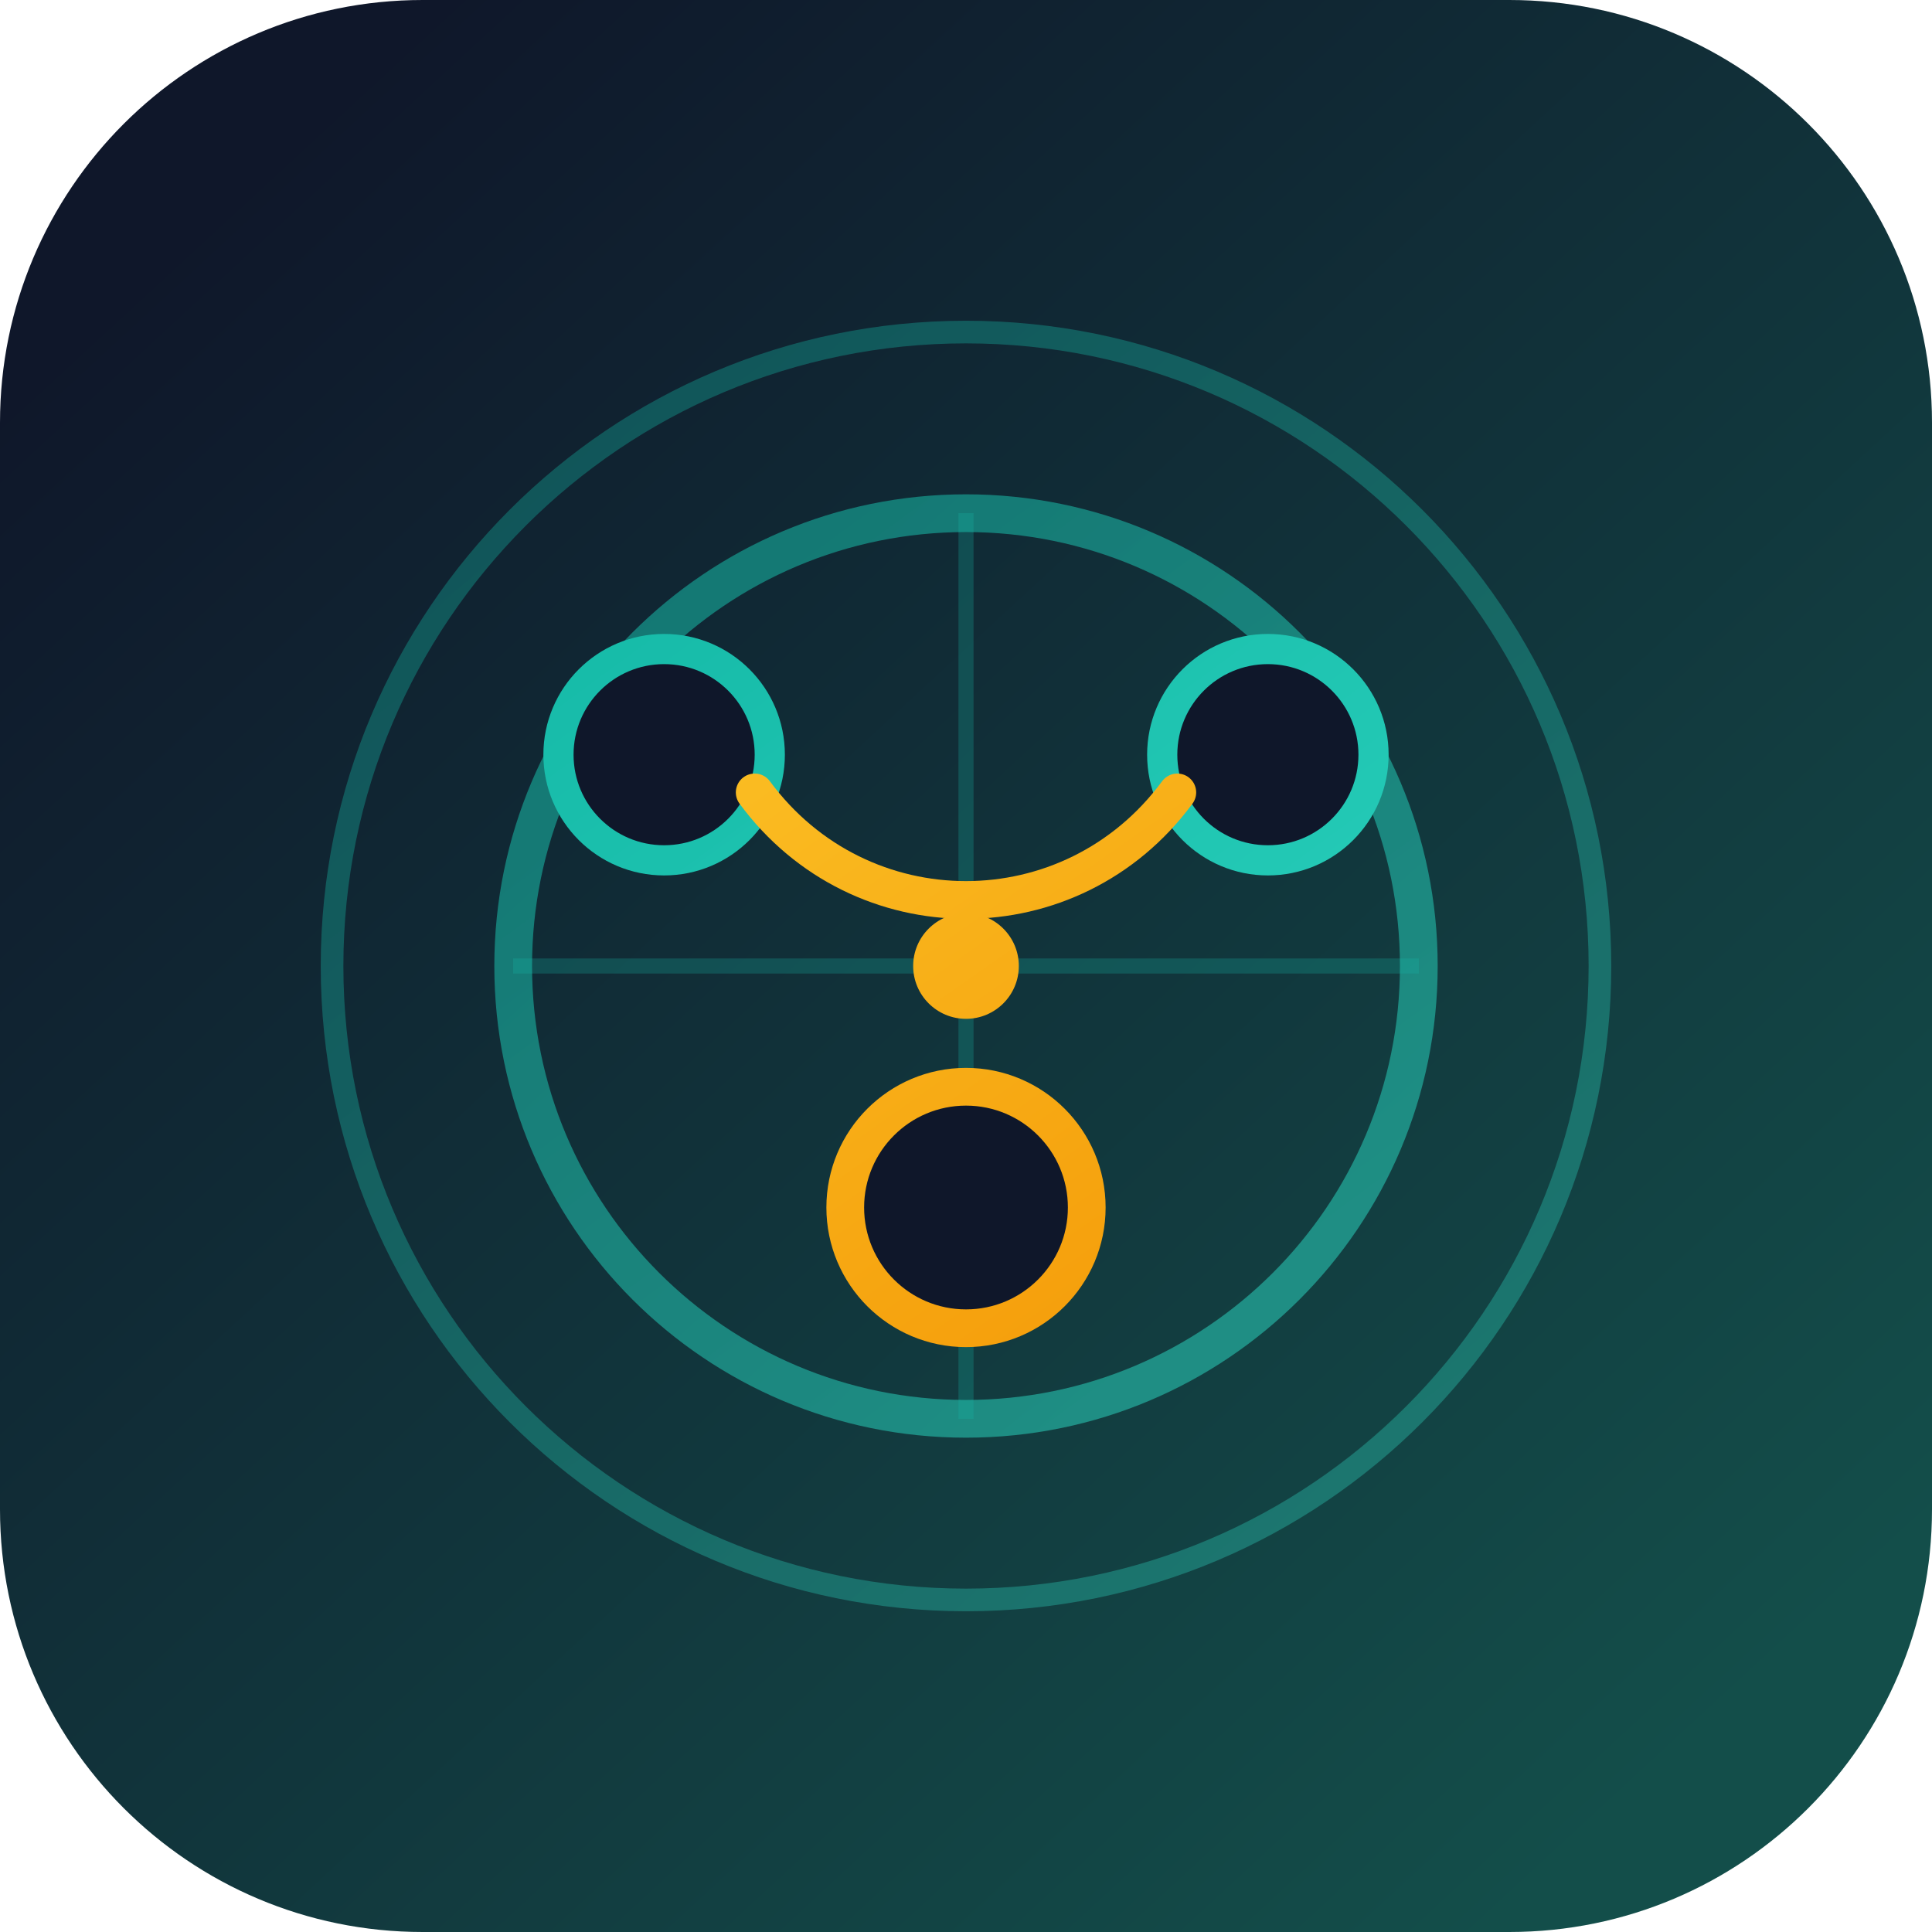
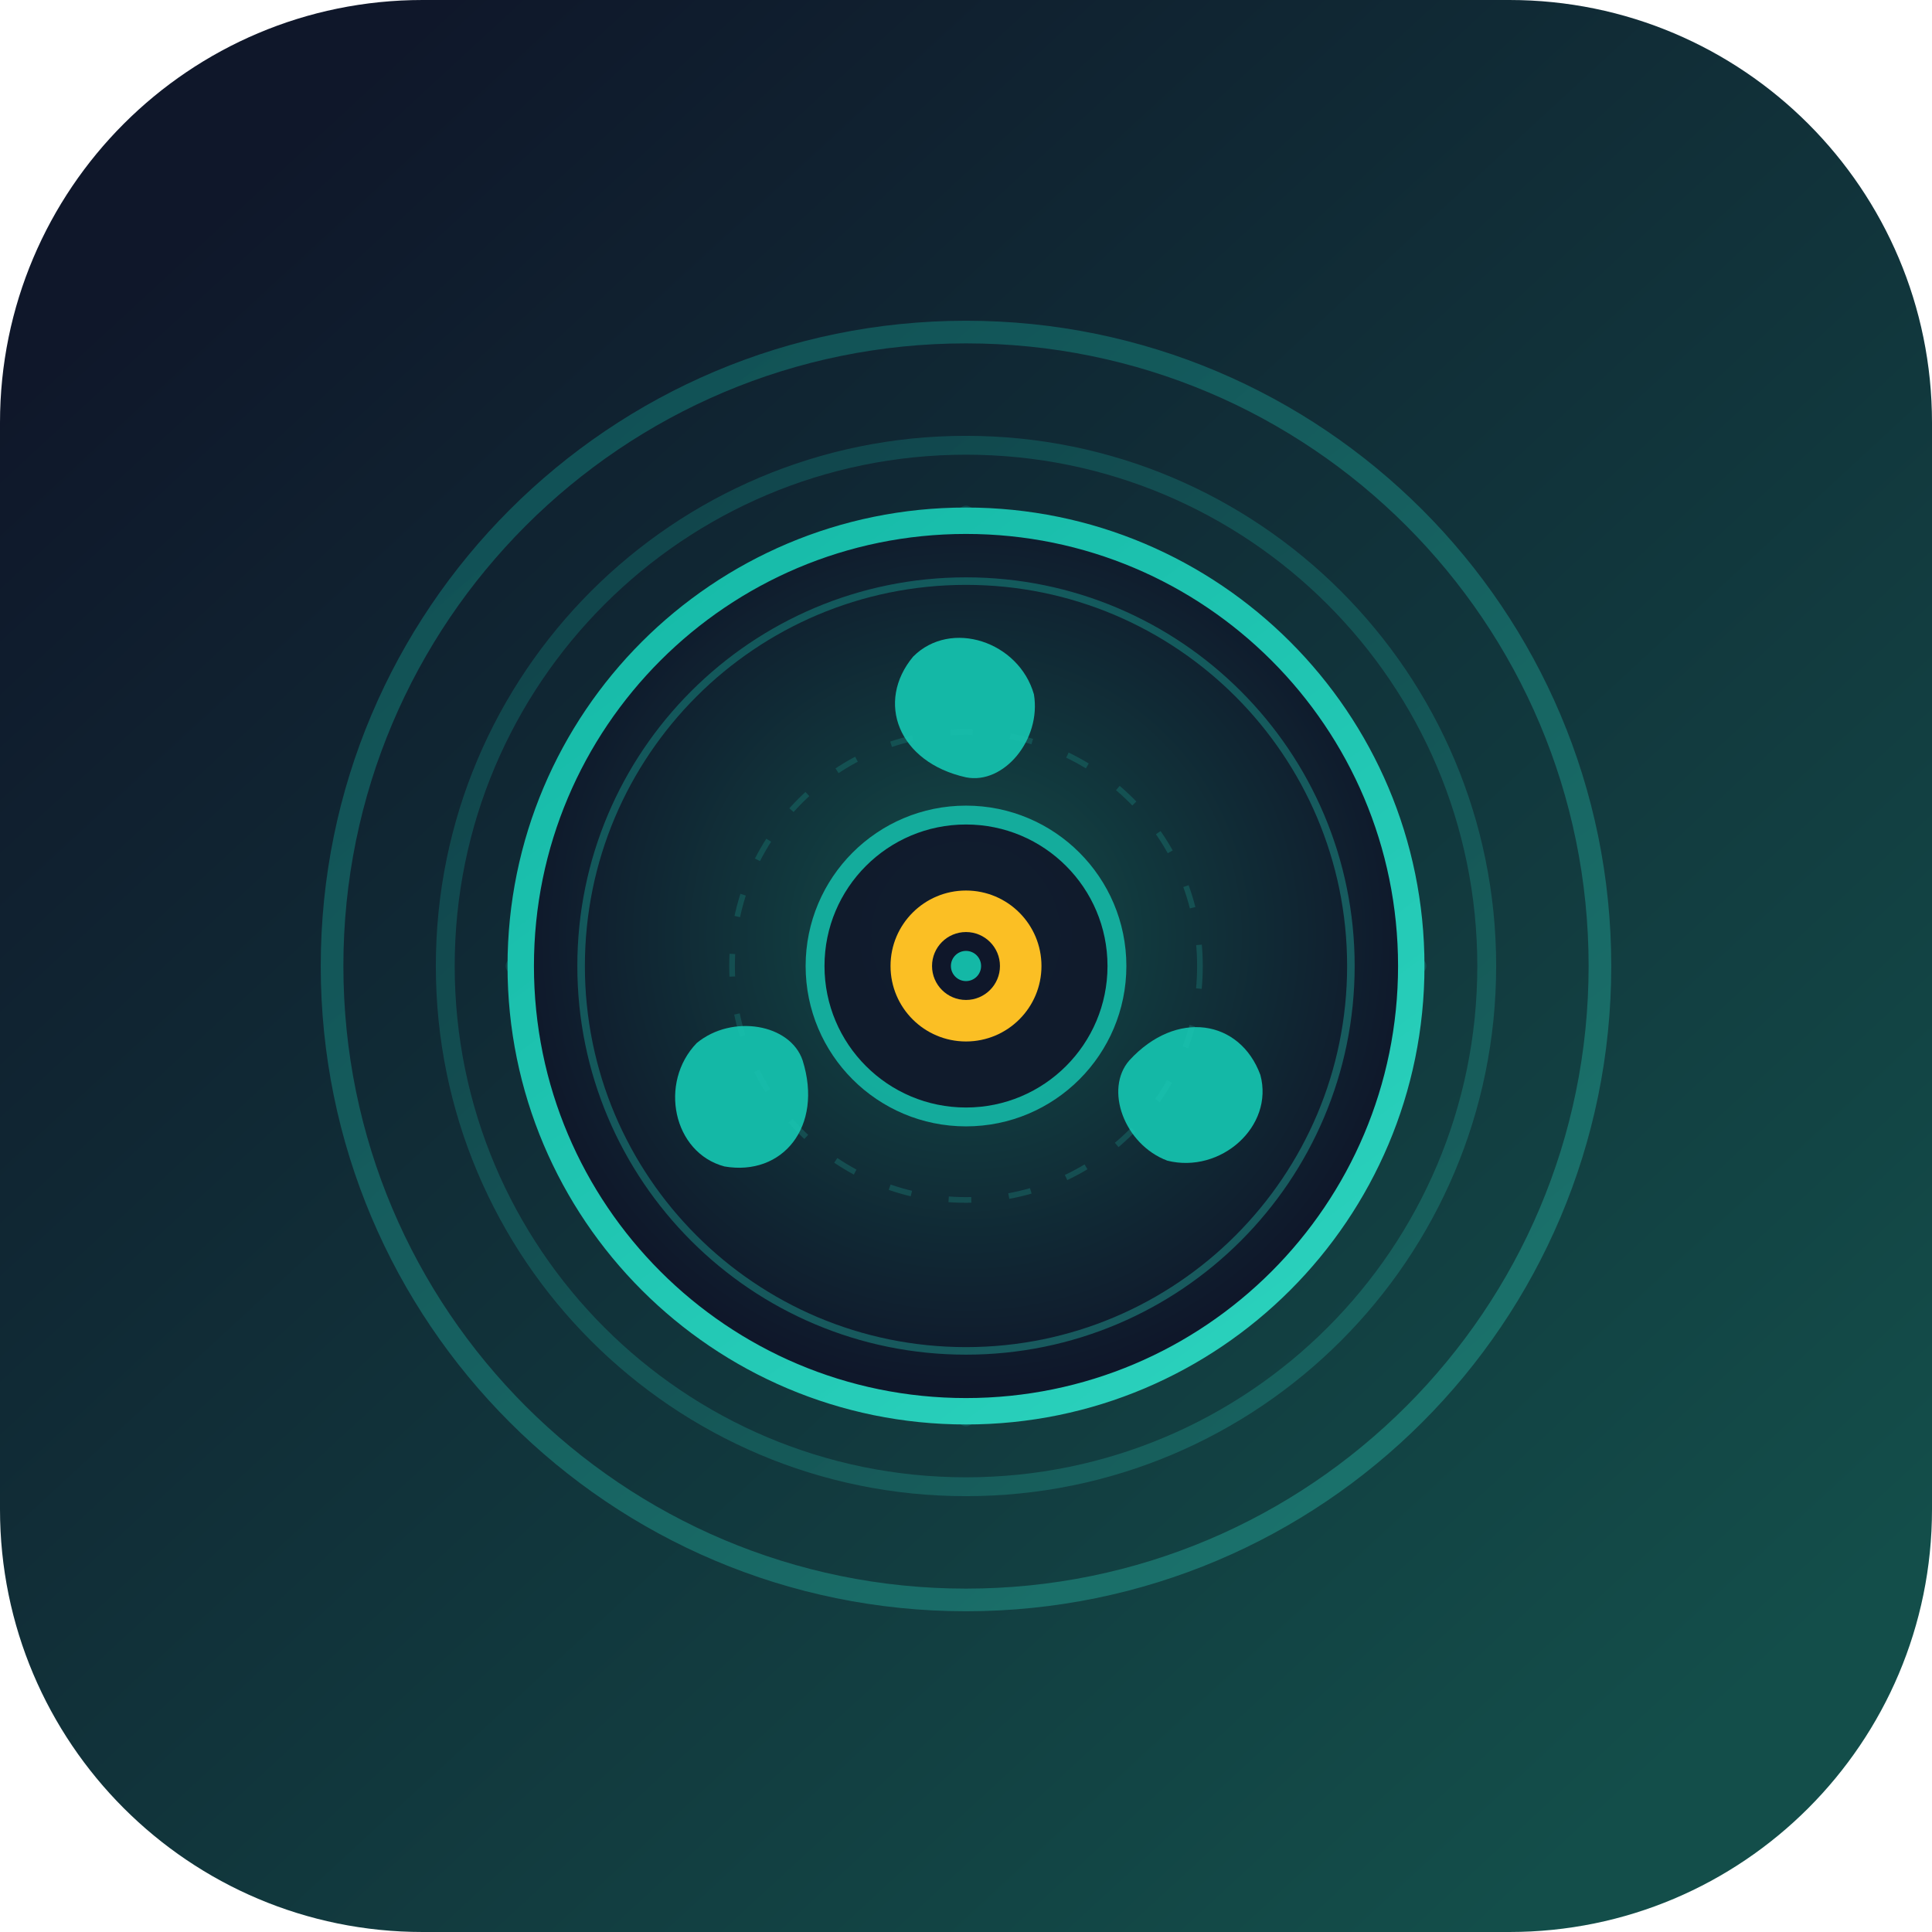
<svg xmlns="http://www.w3.org/2000/svg" viewBox="0 0 512 512" fill="none">
  <defs>
    <linearGradient id="rm-bg" x1="64" y1="48" x2="448" y2="464" gradientUnits="userSpaceOnUse">
      <stop stop-color="#0f172a" />
      <stop offset="1" stop-color="#134e4a" />
    </linearGradient>
    <linearGradient id="rm-glow" x1="160" y1="120" x2="360" y2="392" gradientUnits="userSpaceOnUse">
      <stop stop-color="#14b8a6" />
      <stop offset="1" stop-color="#2dd4bf" />
    </linearGradient>
    <linearGradient id="rm-gold" x1="200" y1="180" x2="312" y2="340" gradientUnits="userSpaceOnUse">
      <stop stop-color="#fbbf24" />
      <stop offset="1" stop-color="#f59e0b" />
    </linearGradient>
+     <radialGradient id="rm-iris" cx="256" cy="248" r="120" gradientUnits="userSpaceOnUse">
+       <stop stop-color="#134e4a" />
+       <stop offset="1" stop-color="#0f172a" />
+     </radialGradient>
  </defs>
  <rect width="512" height="512" rx="112" fill="url(#rm-bg)" />
-   <circle cx="256" cy="256" r="168" stroke="url(#rm-glow)" stroke-width="6" opacity="0.35" />
-   <circle cx="256" cy="256" r="120" stroke="url(#rm-glow)" stroke-width="10" opacity="0.55" />
-   <path d="M256 136 L256 376 M136 256 L376 256" stroke="#14b8a6" stroke-width="4" opacity="0.25" />
-   <circle cx="176" cy="200" r="28" fill="#0f172a" stroke="url(#rm-glow)" stroke-width="8" />
-   <circle cx="336" cy="200" r="28" fill="#0f172a" stroke="url(#rm-glow)" stroke-width="8" />
-   <circle cx="256" cy="320" r="32" fill="#0f172a" stroke="url(#rm-gold)" stroke-width="10" />
-   <path d="M200 210 C228 248 284 248 312 210" stroke="url(#rm-gold)" stroke-width="10" stroke-linecap="round" />
-   <circle cx="256" cy="256" r="14" fill="url(#rm-gold)" />
+   <circle cx="256" cy="256" r="168" stroke="url(#rm-glow)" stroke-width="6" opacity="0.32" />
+   <circle cx="256" cy="256" r="138" stroke="url(#rm-glow)" stroke-width="5" opacity="0.22" />
+   <path d="M256 136 L256 376 M136 256 L376 256" stroke="#14b8a6" stroke-width="4" opacity="0.18" stroke-linecap="round" />
+   <circle cx="256" cy="256" r="118" fill="url(#rm-iris)" stroke="url(#rm-glow)" stroke-width="7" />
+   <circle cx="256" cy="256" r="102" stroke="url(#rm-glow)" stroke-width="2" opacity="0.35" />
+   <g transform="translate(256 256)">
+     <g transform="rotate(0) translate(0 -62)">
+       <path d="M 0 12 C -18 8 -24 -8 -14 -20 C -4 -30 14 -24 18 -10 C 20 2 10 14 0 12 Z" fill="url(#rm-glow)" />
+     </g>
+     <g transform="rotate(120) translate(0 -62)">
+       <path d="M 0 12 C -18 8 -24 -8 -14 -20 C -4 -30 14 -24 18 -10 C 20 2 10 14 0 12 Z" fill="url(#rm-glow)" />
+     </g>
+     <g transform="rotate(240) translate(0 -62)">
+       <path d="M 0 12 C -18 8 -24 -8 -14 -20 C -4 -30 14 -24 18 -10 C 20 2 10 14 0 12 Z" fill="url(#rm-glow)" />
+     </g>
+     <circle r="40" fill="#0f172a" stroke="url(#rm-glow)" stroke-width="5" opacity="0.9" />
+     <circle r="20" fill="url(#rm-gold)" />
+     <circle r="9" fill="#0f172a" />
+     <circle r="4" fill="url(#rm-glow)" />
+   </g>
+   <circle cx="256" cy="256" r="62" stroke="url(#rm-glow)" stroke-width="1.5" opacity="0.2" stroke-dasharray="6 10" />
</svg>
